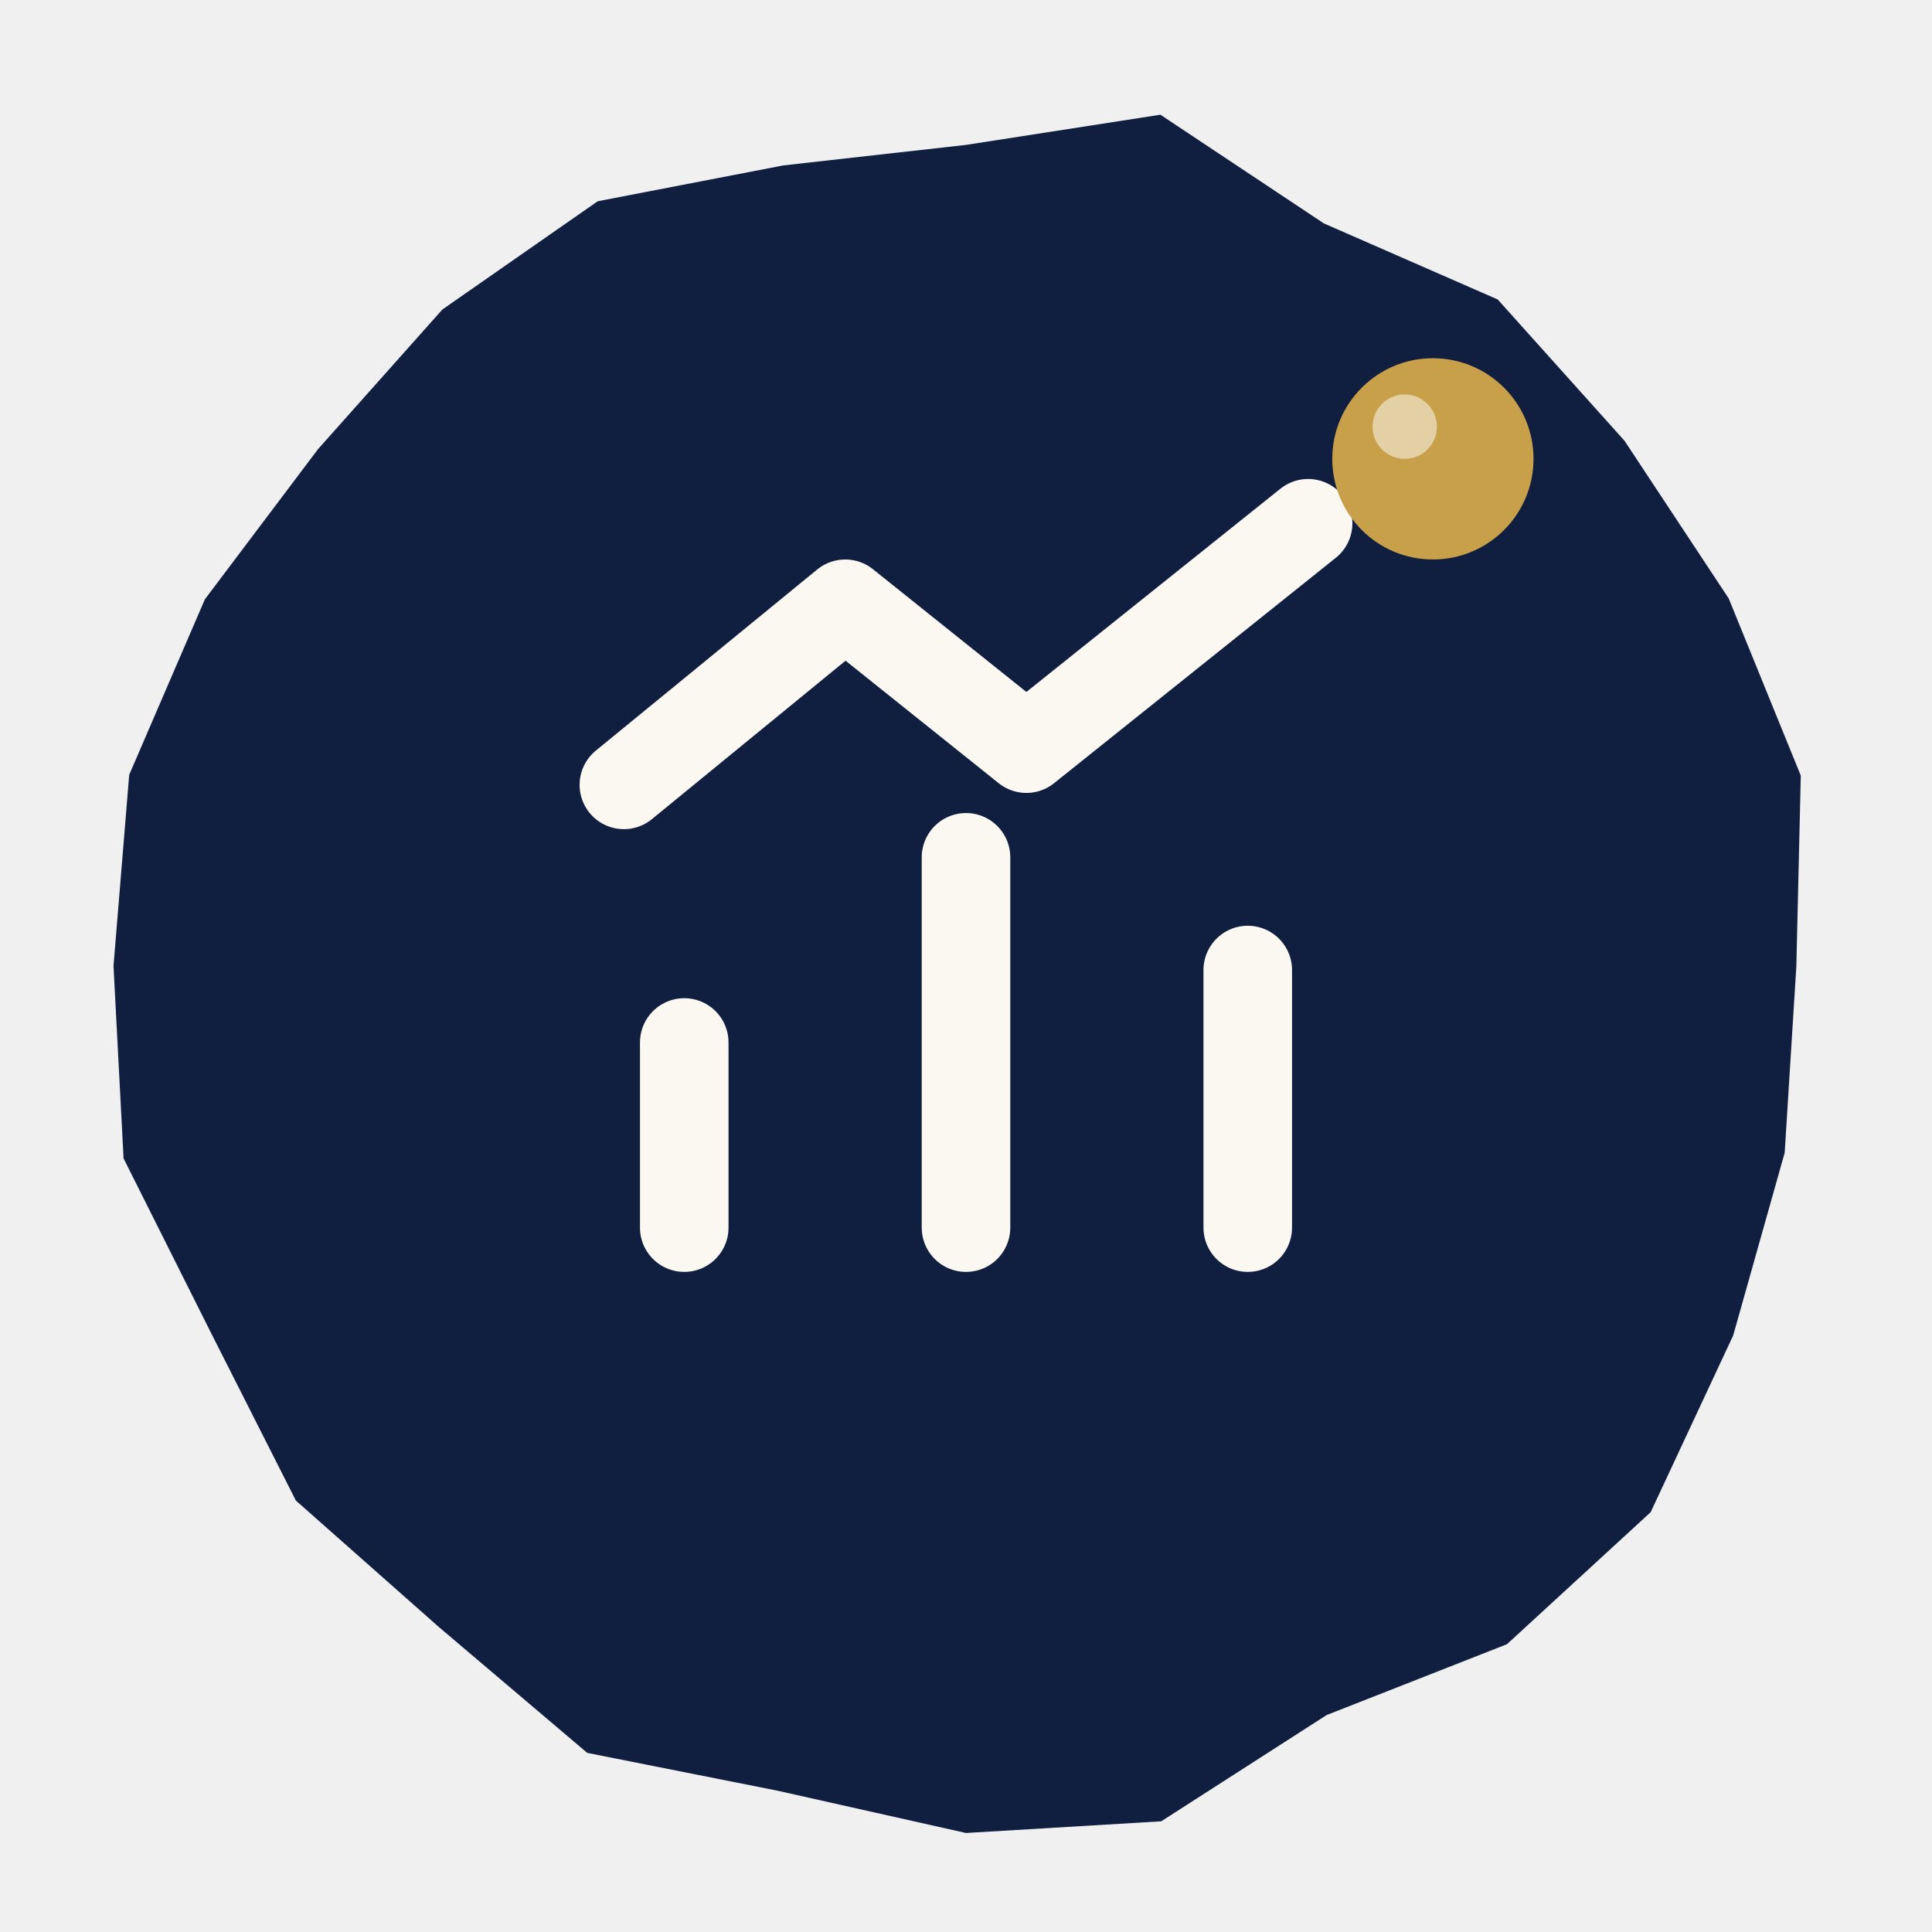
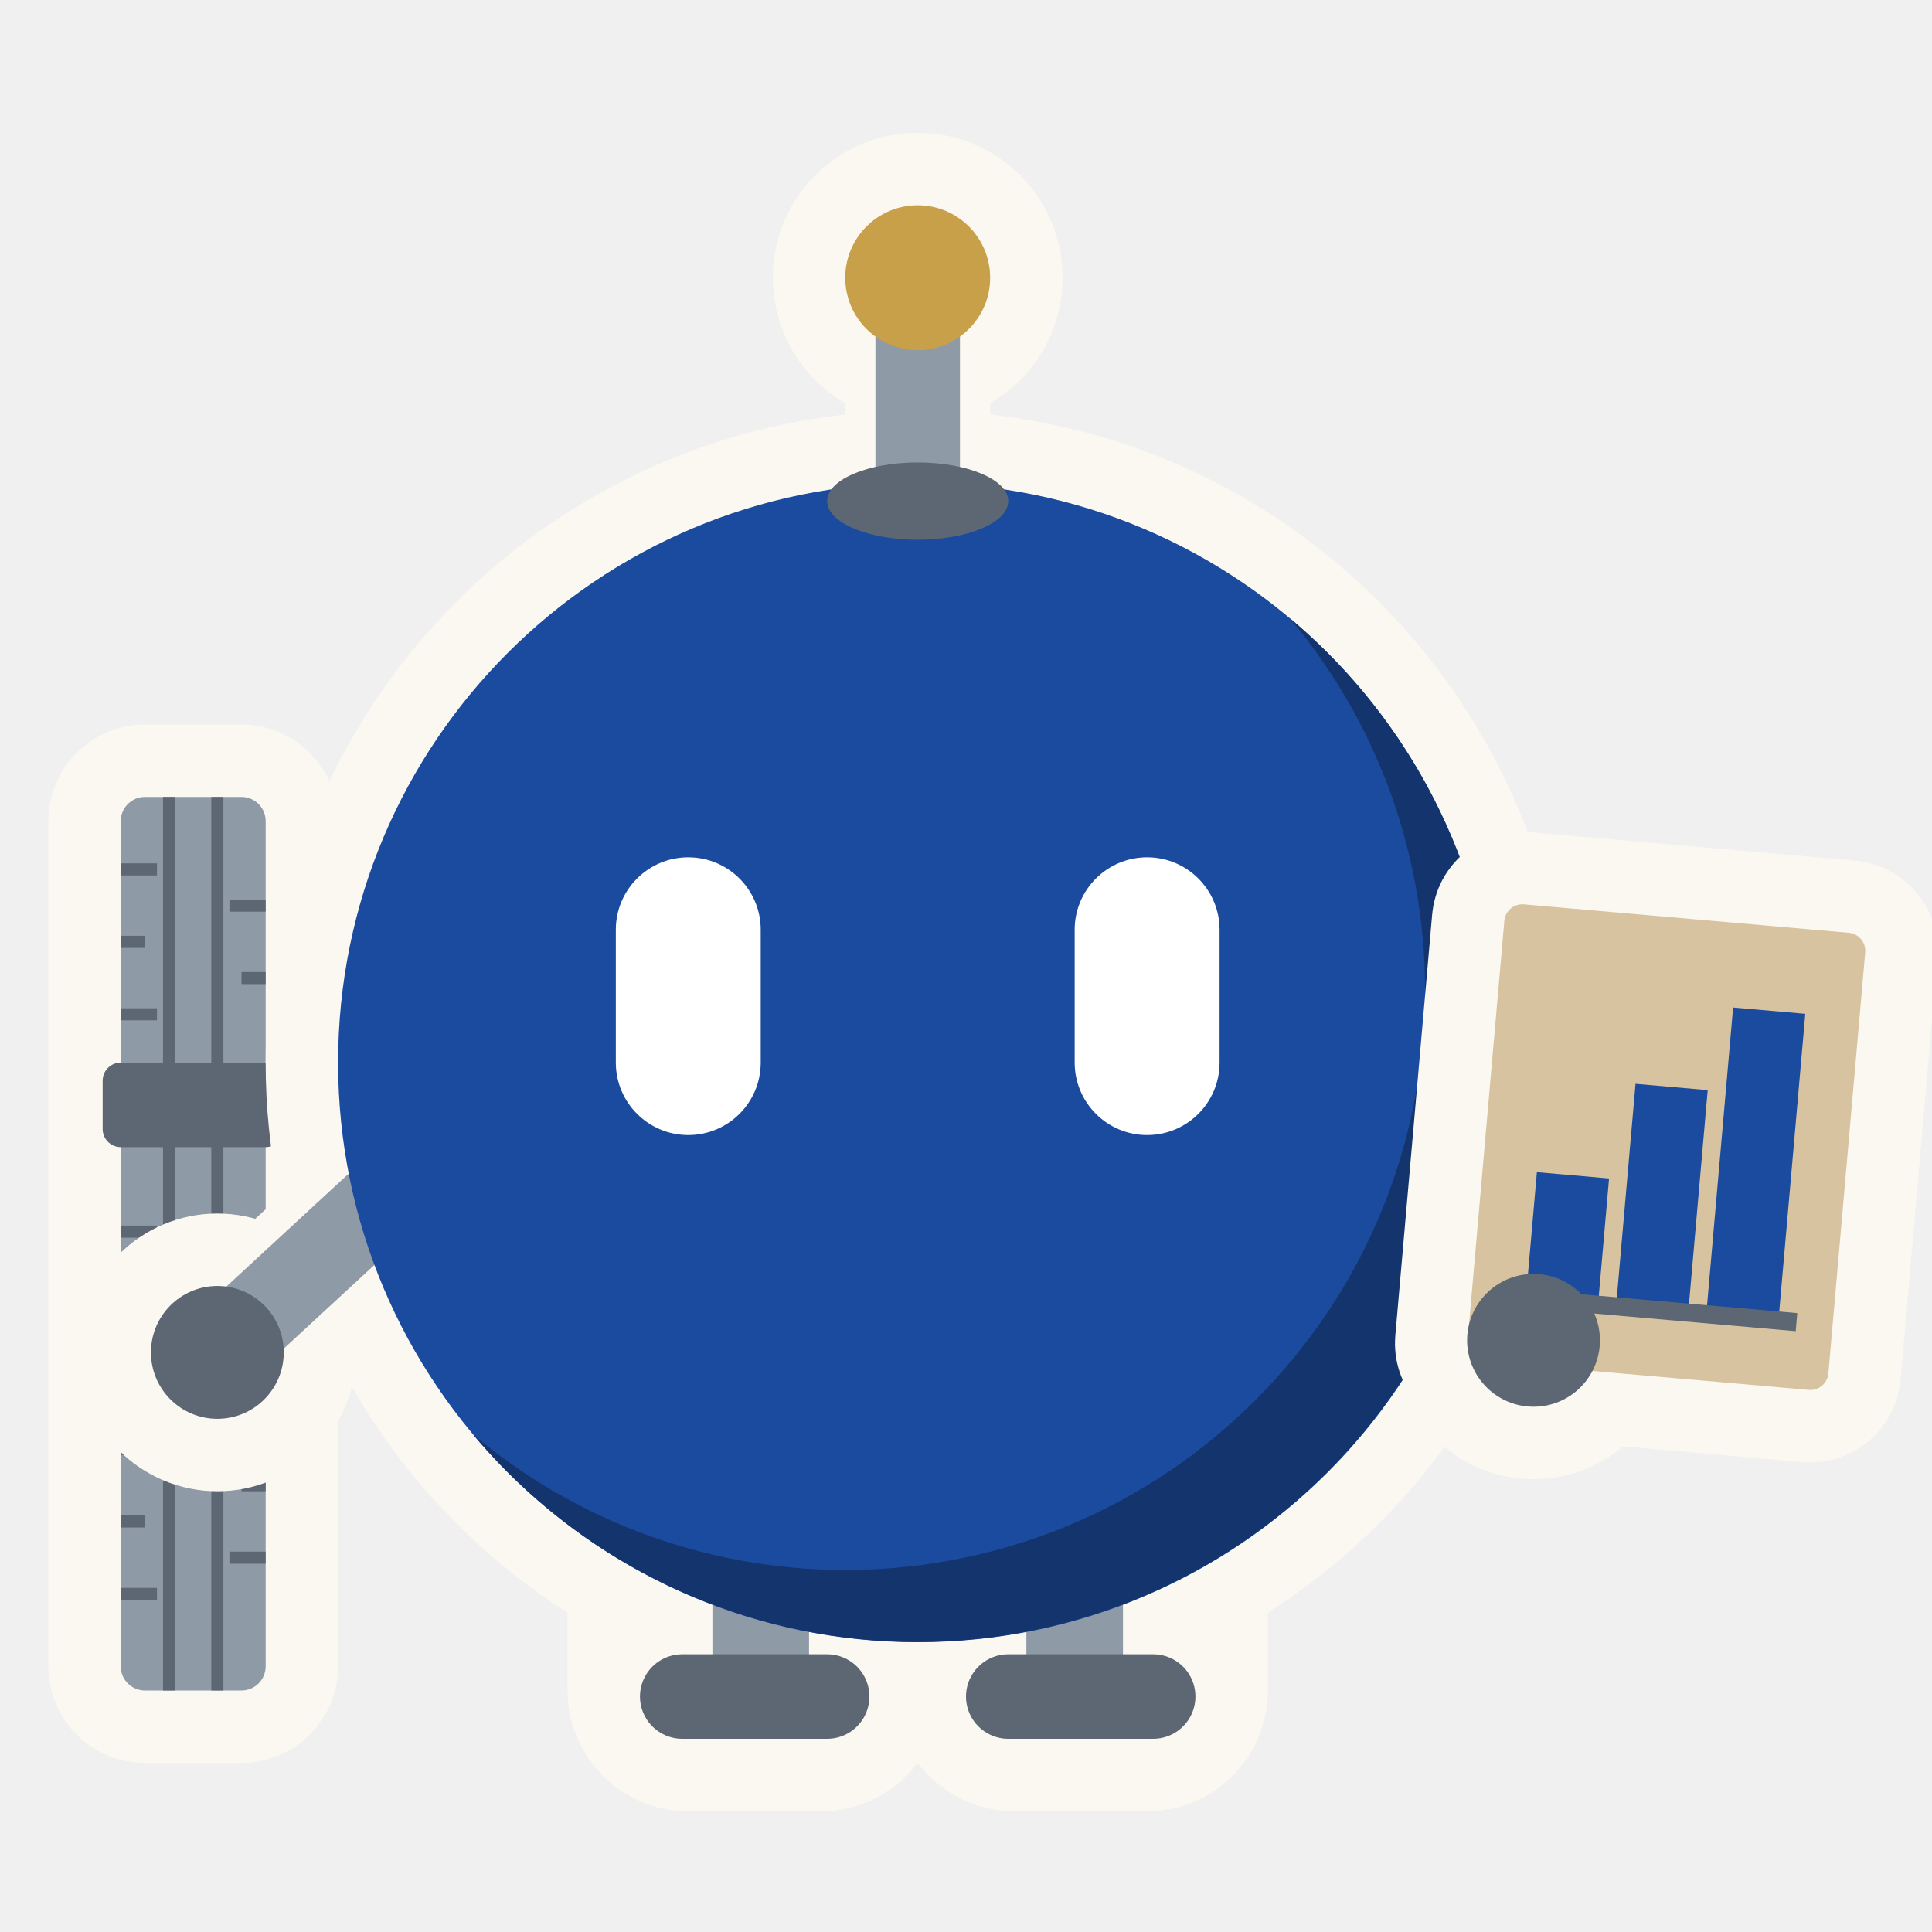
- <svg xmlns="http://www.w3.org/2000/svg" viewBox="0 0 48 48" width="48" height="48" role="presentation">
+ <svg xmlns="http://www.w3.org/2000/svg" viewBox="0 0 160 160" width="160" height="160" role="img">
  <style>
-     /* An img-embedded SVG gets a viewport equal to its rendered box, so this
-        matches the data-size="sm" bucket (48px and under) that module.css
-        names. Served as image/svg+xml it is parsed as strict XML, so this stays
-        in CDATA and free of raw angle brackets. */
-     @media (max-width: 48px) { .detail { display: none; } }
-   </style>
-   <path d="M24.00 3.60L28.83 2.85L32.89 5.55L37.21 7.44L40.36 10.95L42.95 14.87L44.74 19.27L44.63 24.00L44.34 28.64L43.06 33.18L41.01 37.57L37.44 40.85L32.96 42.61L28.85 45.25L24.00 45.54L19.32 44.49L14.59 43.55L10.90 40.42L7.35 37.28L5.21 33.05L3.07 28.78L2.82 24.00L3.21 19.25L5.09 14.89L7.90 11.16L10.99 7.69L14.85 5.00L19.46 4.11Z" fill="#101e3f" />
-   <g>
-     <path d="M17 30.5v-4.6M24 30.5v-9.2M31 30.5v-6.4" fill="none" stroke="#fbf8f1" stroke-width="2.2" stroke-linecap="round" stroke-linejoin="round" />
-     <path d="M15.5 19.5 21 15l4.5 3.6L32.5 13" fill="none" stroke="#fbf8f1" stroke-width="2.2" stroke-linecap="round" stroke-linejoin="round" />
-   </g>
-   <g class="detail">
-     <circle cx="35.6" cy="11.4" r="2.5" fill="#c8a04a" />
-     <circle cx="34.9" cy="10.6" r="0.8" fill="#fbf8f1" opacity="0.55" />
+   /* An img-embedded SVG gets a viewport equal to its rendered box, so this
+      matches the data-size="sm" bucket (48px and under) that module.css
+      names. Served as image/svg+xml it is parsed as strict XML, so this stays
+      in CDATA and free of raw angle brackets. */
+   @media (max-width: 48px) { .detail { display: none; } }
+ </style>
+   <g transform="translate(16 12)">
+     <g fill="#FBF8F1" stroke="#FBF8F1" stroke-width="12" stroke-linejoin="round" stroke-linecap="round">
+       <rect x="-6" y="54" width="12" height="74" rx="2" />
+     </g>
+     <rect x="-6" y="54" width="12" height="74" rx="2" fill="#8E9AA6" />
+     <g class="detail">
+       <path d="M-2 54v74M2 54v74" stroke="#5C6773" stroke-width="1" />
+       <path d="M-6 60h3M-6 66h2M-6 72h3M-6 90h3M-6 96h2M-6 108h3M-6 114h2M-6 120h3M3 63h3M4 69h2M3 93h3M4 111h2M3 117h3" stroke="#5C6773" stroke-width="1" />
+     </g>
+     <rect x="-7.5" y="76" width="15" height="7" rx="1.5" fill="#5C6773" />
+     <g fill="#FBF8F1" stroke="#FBF8F1" stroke-width="12" stroke-linejoin="round" stroke-linecap="round">
+       <circle cx="60" cy="76" r="48" />
+       <path d="M60 30V11" fill="none" />
+       <circle cx="60" cy="11" r="6" />
+       <path d="M15 88L2 100M104 90L111 99" fill="none" />
+       <circle cx="2" cy="100" r="5.5" />
+       <circle cx="111" cy="99" r="5.5" />
+       <rect x="37" y="112" width="19" height="20" rx="4" />
+       <rect x="64" y="112" width="19" height="20" rx="4" />
+     </g>
+     <path d="M15 88L2 100M104 90L111 99" stroke="#8E9AA6" stroke-width="7" stroke-linecap="round" />
+     <circle cx="2" cy="100" r="5.5" fill="#5C6773" />
+     <circle cx="111" cy="99" r="5.5" fill="#5C6773" />
+     <path d="M47 112v16M73 112v16" stroke="#8E9AA6" stroke-width="8" />
+     <path d="M40.5 128.5h12M67.5 128.5h12" stroke="#5C6773" stroke-width="7" stroke-linecap="round" />
+     <path d="M60 29V14" stroke="#8E9AA6" stroke-width="7" stroke-linecap="round" />
+     <circle cx="60" cy="11" r="6" fill="#C8A04A" />
+     <circle cx="60" cy="76" r="48" fill="#1B4B9E" />
+     <path d="M90.81 39.19A48 48 0 1 1 23.19 106.81A48 48 0 0 0 90.81 39.19Z" fill="#14346E" />
+     <g class="detail">
+       <ellipse cx="60" cy="29.5" rx="7.5" ry="3.2" fill="#5C6773" />
+     </g>
+     <g fill="#FFFFFF">
+       <rect x="35" y="59" width="12" height="23" rx="6" />
+       <rect x="73" y="59" width="12" height="23" rx="6" />
+     </g>
+     <g transform="rotate(5 122 83)">
+       <g fill="#FBF8F1" stroke="#FBF8F1" stroke-width="12" stroke-linejoin="round" stroke-linecap="round">
+         <rect x="107" y="64" width="30" height="38" rx="1.5" />
+       </g>
+       <rect x="107" y="64" width="30" height="38" rx="1.5" fill="#D8C3A0" />
+       <path d="M114.5 96V86M122 96V78M129.5 96V71" stroke="#1B4B9E" stroke-width="6" />
+       <g class="detail">
+         <path d="M110 96.5h24" stroke="#5C6773" stroke-width="1.5" />
+       </g>
+     </g>
+     <circle cx="111" cy="99" r="5.5" fill="#5C6773" />
  </g>
</svg>
